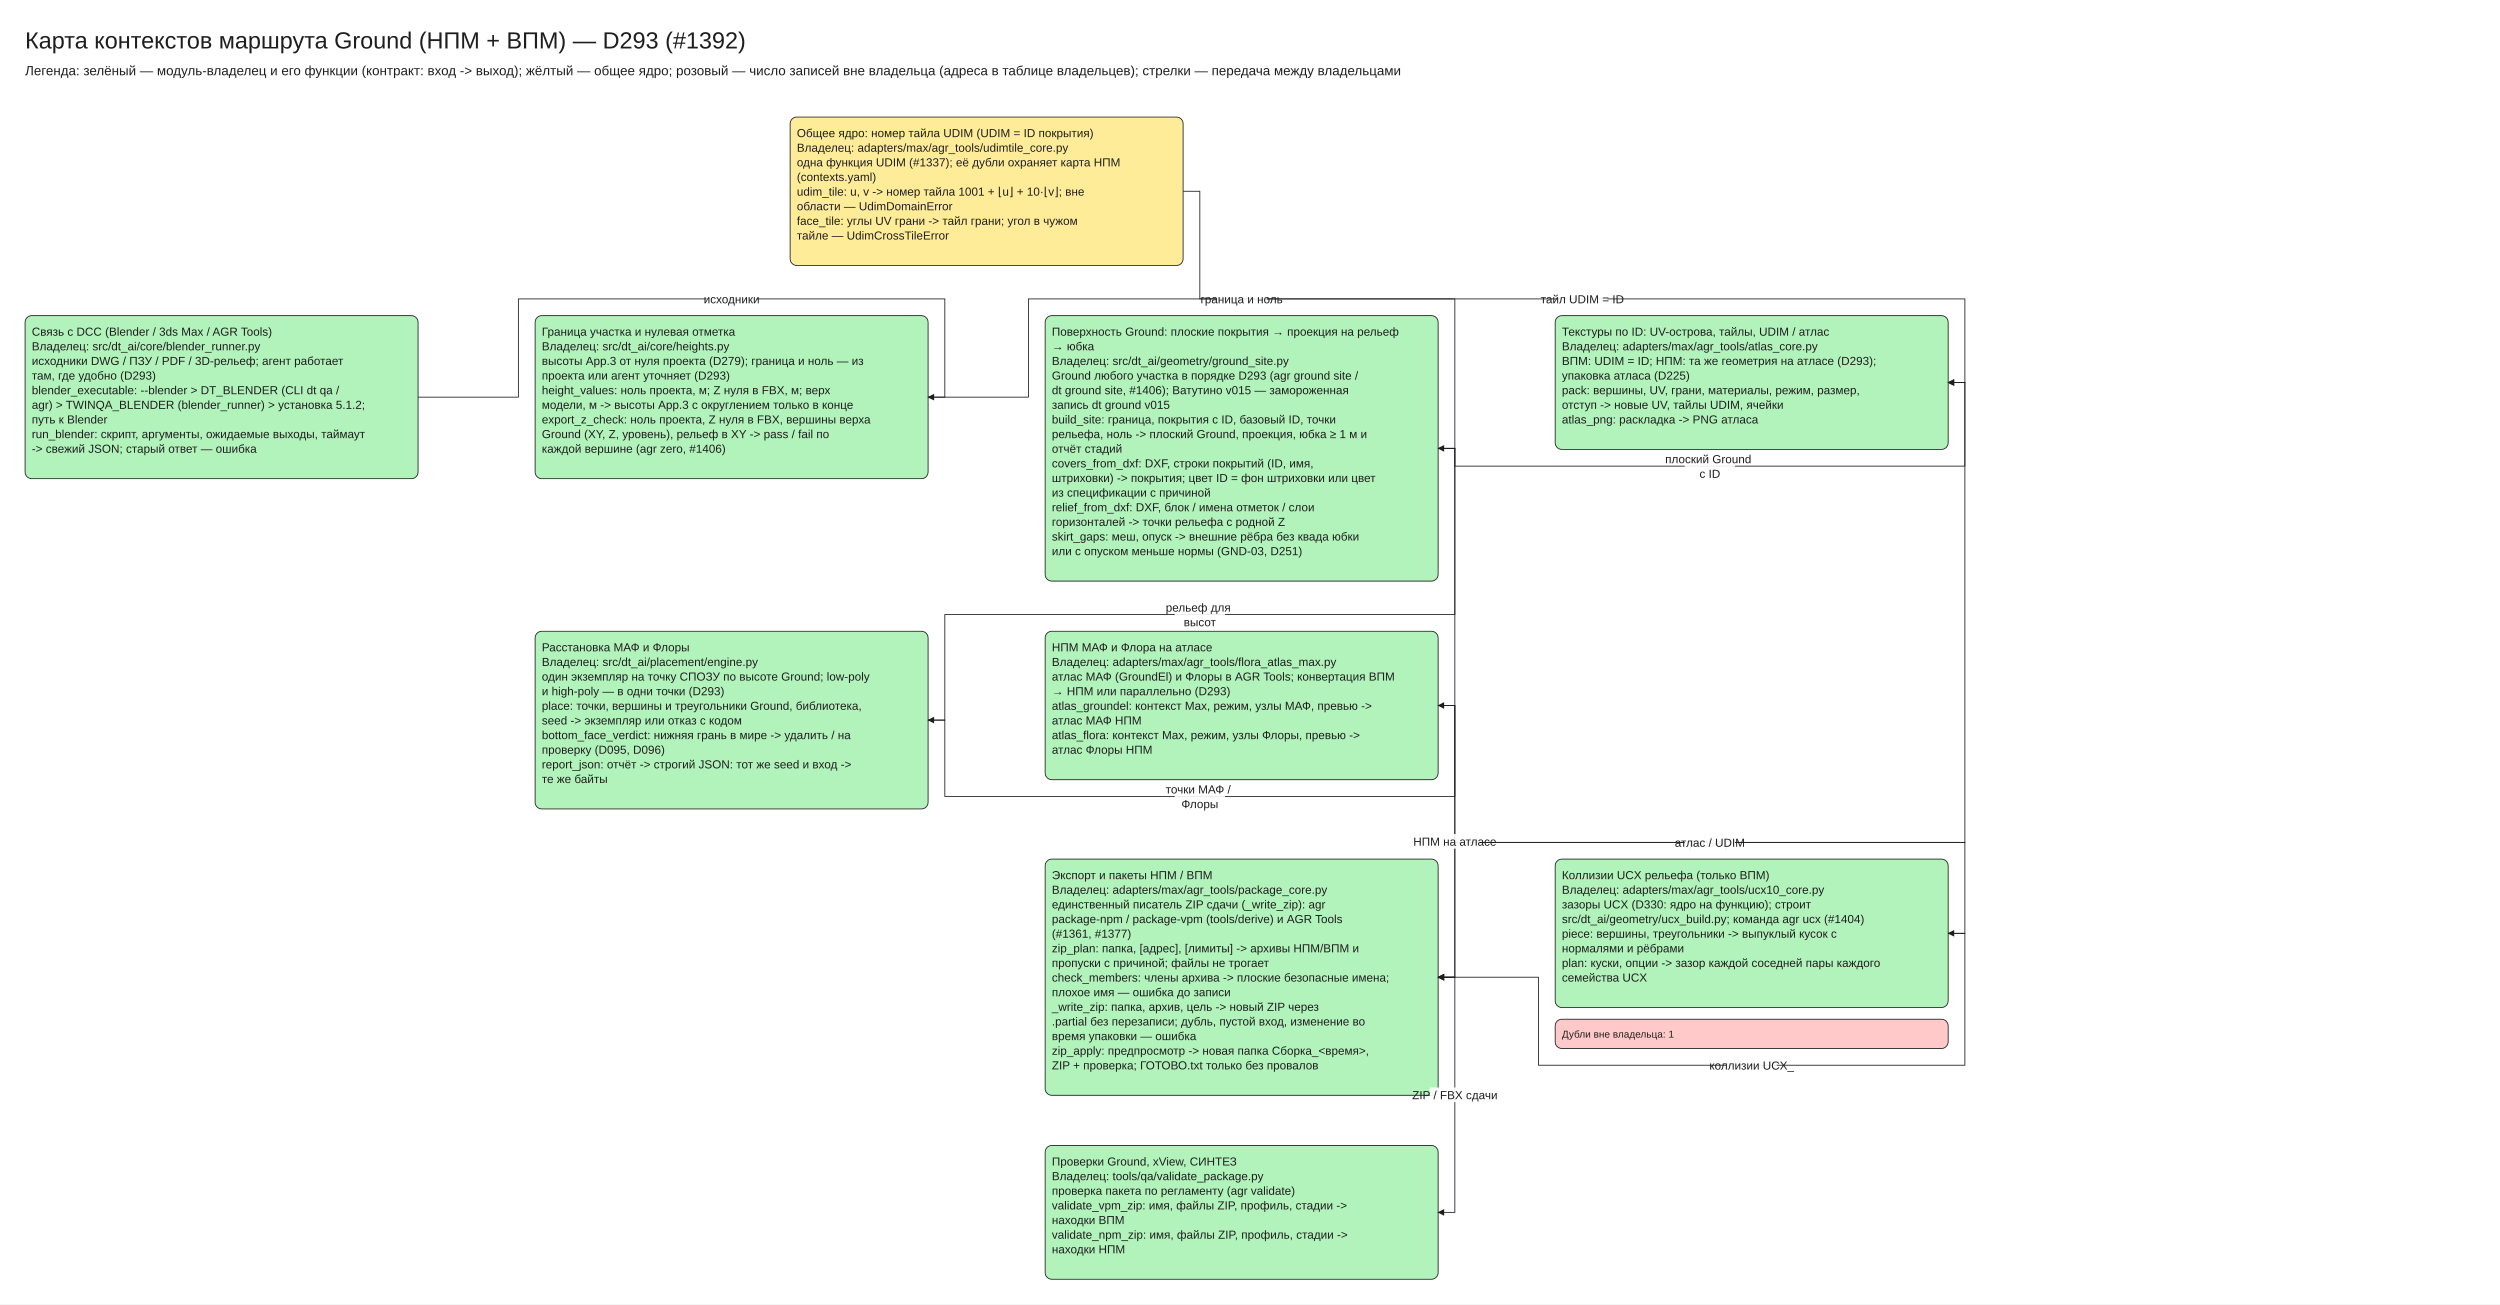
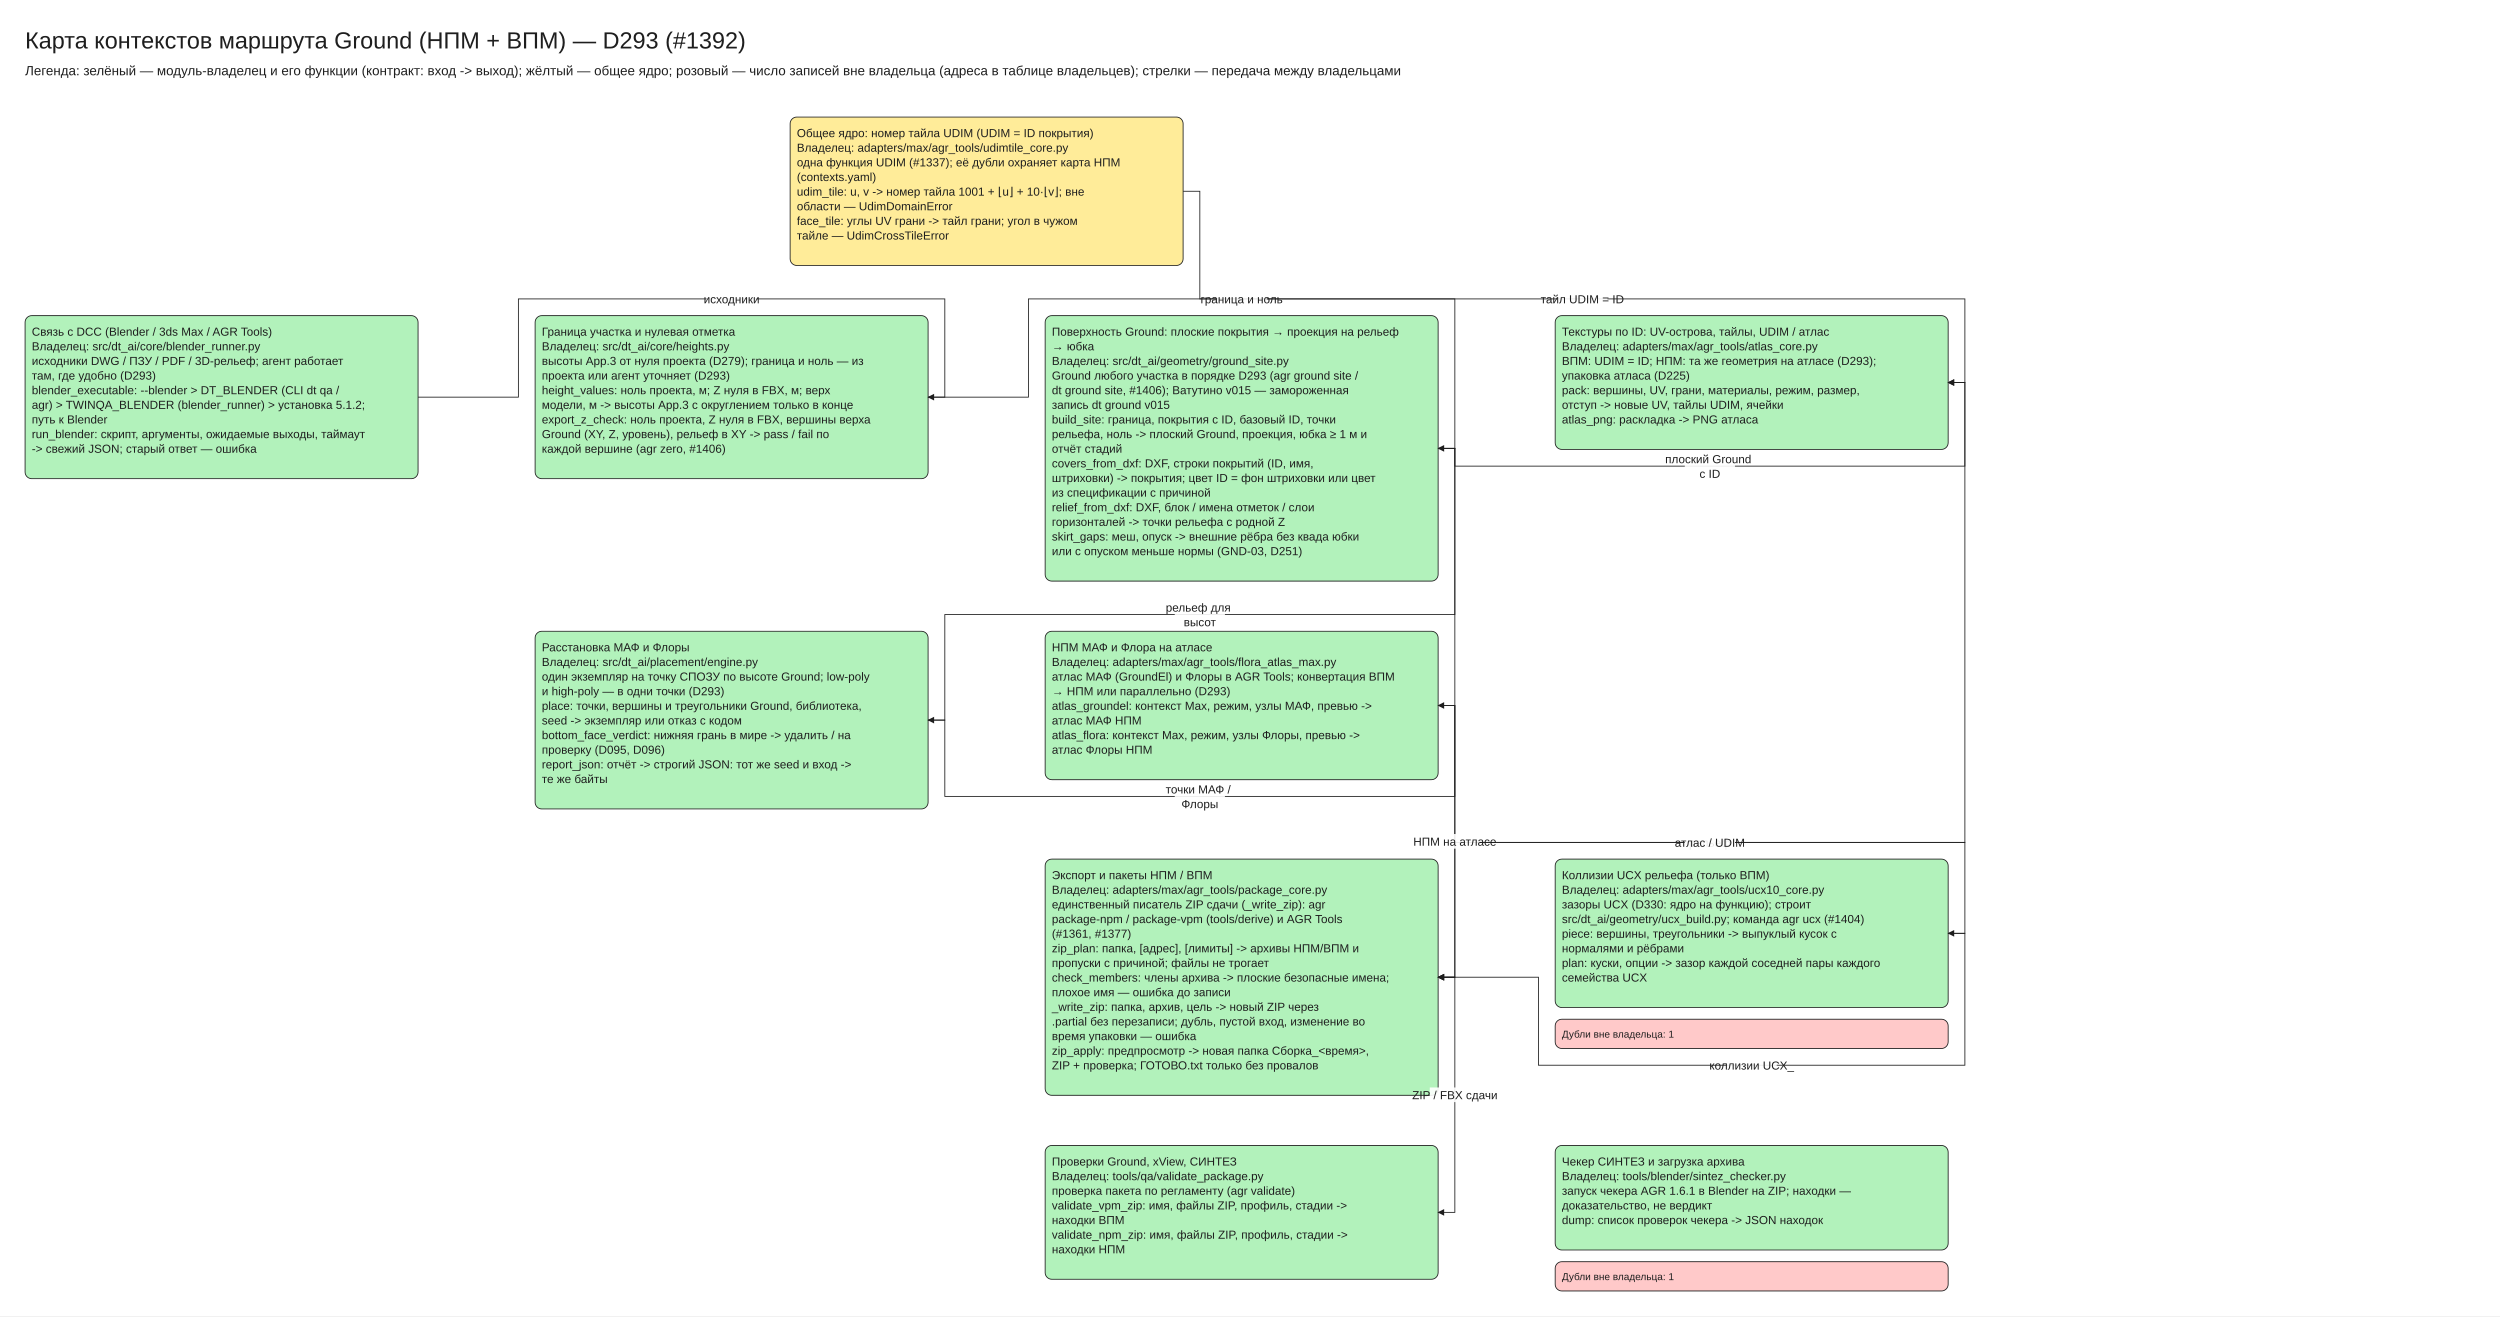
- <svg xmlns="http://www.w3.org/2000/svg" viewBox="10 -30 2990 1560" width="2990" height="1560" font-family="Segoe UI, Arial, sans-serif">
+ <svg xmlns="http://www.w3.org/2000/svg" viewBox="10 -30 2990 1574" width="2990" height="1574" font-family="Segoe UI, Arial, sans-serif">
  <defs>
    <marker id="arrow" viewBox="0 0 10 10" refX="9" refY="5" markerWidth="8" markerHeight="8" orient="auto-start-reverse">
      <path d="M0,0 L10,5 L0,10 z" fill="#1e1e1e" />
    </marker>
  </defs>
-   <rect x="10" y="-30" width="2990" height="1560" fill="#ffffff" />
+   <rect x="10" y="-30" width="2990" height="1574" fill="#ffffff" />
  <rect x="955.0" y="110" width="470" height="177.5" rx="8" fill="#ffec99" stroke="#1e1e1e" />
  <rect x="40.0" y="347.5" width="470" height="195.0" rx="8" fill="#b2f2bb" stroke="#1e1e1e" />
  <rect x="650.0" y="347.5" width="470" height="195.0" rx="8" fill="#b2f2bb" stroke="#1e1e1e" />
  <rect x="1260.0" y="347.5" width="470" height="317.5" rx="8" fill="#b2f2bb" stroke="#1e1e1e" />
  <rect x="1870.0" y="347.5" width="470" height="160.0" rx="8" fill="#b2f2bb" stroke="#1e1e1e" />
  <rect x="1260.0" y="725.0" width="470" height="177.5" rx="8" fill="#b2f2bb" stroke="#1e1e1e" />
  <rect x="650.0" y="725.0" width="470" height="212.5" rx="8" fill="#b2f2bb" stroke="#1e1e1e" />
  <rect x="1260.0" y="997.5" width="470" height="282.5" rx="8" fill="#b2f2bb" stroke="#1e1e1e" />
  <rect x="1870.0" y="997.5" width="470" height="177.5" rx="8" fill="#b2f2bb" stroke="#1e1e1e" />
  <rect x="1870.0" y="1189.0" width="470" height="35.0" rx="8" fill="#ffc9c9" stroke="#1e1e1e" />
+   <rect x="1870.0" y="1340.0" width="470" height="125.0" rx="8" fill="#b2f2bb" stroke="#1e1e1e" />
+   <rect x="1870.0" y="1479.0" width="470" height="35.0" rx="8" fill="#ffc9c9" stroke="#1e1e1e" />
  <rect x="1260.0" y="1340.0" width="470" height="160.0" rx="8" fill="#b2f2bb" stroke="#1e1e1e" />
  <polyline points="510.0,445.0 630.0,445.0 630.0,327.5 1140.0,327.5 1140.0,445.0 1120.0,445.0" fill="none" stroke="#1e1e1e" marker-end="url(#arrow)" />
  <polyline points="1120.0,445.0 1240.0,445.0 1240.0,327.5 1750.0,327.5 1750.0,506.25 1730.0,506.25" fill="none" stroke="#1e1e1e" marker-end="url(#arrow)" />
  <polyline points="1730.0,506.25 1750.0,506.25 1750.0,527.5 2360.0,527.5 2360.0,427.5 2340.0,427.5" fill="none" stroke="#1e1e1e" marker-end="url(#arrow)" />
  <polyline points="1425.0,198.75 1445.0,198.75 1445.0,327.5 2360.0,327.5 2360.0,427.5 2340.0,427.5" fill="none" stroke="#1e1e1e" marker-end="url(#arrow)" />
  <polyline points="1730.0,506.25 1750.0,506.25 1750.0,705.0 1140.0,705.0 1140.0,831.25 1120.0,831.25" fill="none" stroke="#1e1e1e" marker-end="url(#arrow)" />
  <polyline points="1730.0,506.25 1750.0,506.25 1750.0,977.5 2360.0,977.5 2360.0,1086.25 2340.0,1086.25" fill="none" stroke="#1e1e1e" marker-end="url(#arrow)" />
  <polyline points="1120.0,831.25 1140.0,831.25 1140.0,922.5 1750.0,922.5 1750.0,813.75 1730.0,813.75" fill="none" stroke="#1e1e1e" marker-end="url(#arrow)" />
  <polyline points="1730.0,813.75 1750.0,813.75 1750.0,1138.75 1730.0,1138.75" fill="none" stroke="#1e1e1e" marker-end="url(#arrow)" />
  <polyline points="2340.0,427.5 2360.0,427.5 2360.0,977.5 1750.0,977.5 1750.0,1138.75 1730.0,1138.75" fill="none" stroke="#1e1e1e" marker-end="url(#arrow)" />
  <polyline points="2340.0,1086.25 2360.0,1086.25 2360.0,1244.0 1850.0,1244.0 1850.0,1138.75 1730.0,1138.75" fill="none" stroke="#1e1e1e" marker-end="url(#arrow)" />
  <polyline points="1730.0,1138.75 1750.0,1138.75 1750.0,1420.0 1730.0,1420.0" fill="none" stroke="#1e1e1e" marker-end="url(#arrow)" />
  <text x="40" y="0" font-size="28" text-anchor="start" fill="#1e1e1e">
    <tspan x="40" dy="28">Карта контекстов маршрута Ground (НПМ + ВПМ) — D293 (#1392)</tspan>
  </text>
  <text x="40" y="44" font-size="16" text-anchor="start" fill="#1e1e1e">
    <tspan x="40" dy="16">Легенда: зелёный — модуль-владелец и его функции (контракт: вход -&gt; выход); жёлтый — общее ядро; розовый — число записей вне владельца (адреса в таблице владельцев); стрелки — передача между владельцами</tspan>
  </text>
  <text x="963.0" y="120.0" font-size="14" text-anchor="start" fill="#1e1e1e">
    <tspan x="963.0" dy="14">Общее ядро: номер тайла UDIM (UDIM = ID покрытия)</tspan>
    <tspan x="963.0" dy="17.5">Владелец: adapters/max/agr_tools/udimtile_core.py</tspan>
    <tspan x="963.0" dy="17.5">одна функция UDIM (#1337); её дубли охраняет карта НПМ</tspan>
    <tspan x="963.0" dy="17.5">(contexts.yaml)</tspan>
    <tspan x="963.0" dy="17.5" />
    <tspan x="963.0" dy="17.5">udim_tile: u, v -&gt; номер тайла 1001 + ⌊u⌋ + 10·⌊v⌋; вне</tspan>
    <tspan x="963.0" dy="17.5">области — UdimDomainError</tspan>
    <tspan x="963.0" dy="17.5">face_tile: углы UV грани -&gt; тайл грани; угол в чужом</tspan>
    <tspan x="963.0" dy="17.5">тайле — UdimCrossTileError</tspan>
  </text>
  <text x="48.0" y="357.5" font-size="14" text-anchor="start" fill="#1e1e1e">
    <tspan x="48.0" dy="14">Связь с DCC (Blender / 3ds Max / AGR Tools)</tspan>
    <tspan x="48.0" dy="17.5">Владелец: src/dt_ai/core/blender_runner.py</tspan>
    <tspan x="48.0" dy="17.5">исходники DWG / ПЗУ / PDF / 3D-рельеф; агент работает</tspan>
    <tspan x="48.0" dy="17.5">там, где удобно (D293)</tspan>
    <tspan x="48.0" dy="17.5" />
    <tspan x="48.0" dy="17.5">blender_executable: --blender &gt; DT_BLENDER (CLI dt qa /</tspan>
    <tspan x="48.0" dy="17.5">agr) &gt; TWINQA_BLENDER (blender_runner) &gt; установка 5.1.2;</tspan>
    <tspan x="48.0" dy="17.5">путь к Blender</tspan>
    <tspan x="48.0" dy="17.5">run_blender: скрипт, аргументы, ожидаемые выходы, таймаут</tspan>
    <tspan x="48.0" dy="17.5">-&gt; свежий JSON; старый ответ — ошибка</tspan>
  </text>
  <text x="658.0" y="357.5" font-size="14" text-anchor="start" fill="#1e1e1e">
    <tspan x="658.0" dy="14">Граница участка и нулевая отметка</tspan>
    <tspan x="658.0" dy="17.5">Владелец: src/dt_ai/core/heights.py</tspan>
    <tspan x="658.0" dy="17.5">высоты App.3 от нуля проекта (D279); граница и ноль — из</tspan>
    <tspan x="658.0" dy="17.5">проекта или агент уточняет (D293)</tspan>
    <tspan x="658.0" dy="17.5" />
    <tspan x="658.0" dy="17.5">height_values: ноль проекта, м; Z нуля в FBX, м; верх</tspan>
    <tspan x="658.0" dy="17.5">модели, м -&gt; высоты App.3 с округлением только в конце</tspan>
    <tspan x="658.0" dy="17.5">export_z_check: ноль проекта, Z нуля в FBX, вершины верха</tspan>
    <tspan x="658.0" dy="17.5">Ground (XY, Z, уровень), рельеф в XY -&gt; pass / fail по</tspan>
    <tspan x="658.0" dy="17.5">каждой вершине (agr zero, #1406)</tspan>
  </text>
  <text x="1268.0" y="357.5" font-size="14" text-anchor="start" fill="#1e1e1e">
    <tspan x="1268.0" dy="14">Поверхность Ground: плоские покрытия → проекция на рельеф</tspan>
    <tspan x="1268.0" dy="17.5">→ юбка</tspan>
    <tspan x="1268.0" dy="17.5">Владелец: src/dt_ai/geometry/ground_site.py</tspan>
    <tspan x="1268.0" dy="17.5">Ground любого участка в порядке D293 (agr ground site /</tspan>
    <tspan x="1268.0" dy="17.5">dt ground site, #1406); Ватутино v015 — замороженная</tspan>
    <tspan x="1268.0" dy="17.5">запись dt ground v015</tspan>
    <tspan x="1268.0" dy="17.5" />
    <tspan x="1268.0" dy="17.5">build_site: граница, покрытия с ID, базовый ID, точки</tspan>
    <tspan x="1268.0" dy="17.5">рельефа, ноль -&gt; плоский Ground, проекция, юбка ≥ 1 м и</tspan>
    <tspan x="1268.0" dy="17.5">отчёт стадий</tspan>
    <tspan x="1268.0" dy="17.5">covers_from_dxf: DXF, строки покрытий (ID, имя,</tspan>
    <tspan x="1268.0" dy="17.5">штриховки) -&gt; покрытия; цвет ID = фон штриховки или цвет</tspan>
    <tspan x="1268.0" dy="17.5">из спецификации с причиной</tspan>
    <tspan x="1268.0" dy="17.5">relief_from_dxf: DXF, блок / имена отметок / слои</tspan>
    <tspan x="1268.0" dy="17.5">горизонталей -&gt; точки рельефа с родной Z</tspan>
    <tspan x="1268.0" dy="17.5">skirt_gaps: меш, опуск -&gt; внешние рёбра без квада юбки</tspan>
    <tspan x="1268.0" dy="17.5">или с опуском меньше нормы (GND-03, D251)</tspan>
  </text>
  <text x="1878.0" y="357.5" font-size="14" text-anchor="start" fill="#1e1e1e">
    <tspan x="1878.0" dy="14">Текстуры по ID: UV-острова, тайлы, UDIM / атлас</tspan>
    <tspan x="1878.0" dy="17.5">Владелец: adapters/max/agr_tools/atlas_core.py</tspan>
    <tspan x="1878.0" dy="17.5">ВПМ: UDIM = ID; НПМ: та же геометрия на атласе (D293);</tspan>
    <tspan x="1878.0" dy="17.5">упаковка атласа (D225)</tspan>
    <tspan x="1878.0" dy="17.5" />
    <tspan x="1878.0" dy="17.5">pack: вершины, UV, грани, материалы, режим, размер,</tspan>
    <tspan x="1878.0" dy="17.5">отступ -&gt; новые UV, тайлы UDIM, ячейки</tspan>
    <tspan x="1878.0" dy="17.5">atlas_png: раскладка -&gt; PNG атласа</tspan>
  </text>
  <text x="1268.0" y="735.0" font-size="14" text-anchor="start" fill="#1e1e1e">
    <tspan x="1268.0" dy="14">НПМ МАФ и Флора на атласе</tspan>
    <tspan x="1268.0" dy="17.5">Владелец: adapters/max/agr_tools/flora_atlas_max.py</tspan>
    <tspan x="1268.0" dy="17.5">атлас МАФ (GroundEl) и Флоры в AGR Tools; конвертация ВПМ</tspan>
    <tspan x="1268.0" dy="17.5">→ НПМ или параллельно (D293)</tspan>
    <tspan x="1268.0" dy="17.5" />
    <tspan x="1268.0" dy="17.5">atlas_groundel: контекст Max, режим, узлы МАФ, превью -&gt;</tspan>
    <tspan x="1268.0" dy="17.5">атлас МАФ НПМ</tspan>
    <tspan x="1268.0" dy="17.5">atlas_flora: контекст Max, режим, узлы Флоры, превью -&gt;</tspan>
    <tspan x="1268.0" dy="17.5">атлас Флоры НПМ</tspan>
  </text>
  <text x="658.0" y="735.0" font-size="14" text-anchor="start" fill="#1e1e1e">
    <tspan x="658.0" dy="14">Расстановка МАФ и Флоры</tspan>
    <tspan x="658.0" dy="17.5">Владелец: src/dt_ai/placement/engine.py</tspan>
    <tspan x="658.0" dy="17.5">один экземпляр на точку СПОЗУ по высоте Ground; low-poly</tspan>
    <tspan x="658.0" dy="17.5">и high-poly — в одни точки (D293)</tspan>
    <tspan x="658.0" dy="17.5" />
    <tspan x="658.0" dy="17.5">place: точки, вершины и треугольники Ground, библиотека,</tspan>
    <tspan x="658.0" dy="17.5">seed -&gt; экземпляр или отказ с кодом</tspan>
    <tspan x="658.0" dy="17.5">bottom_face_verdict: нижняя грань в мире -&gt; удалить / на</tspan>
    <tspan x="658.0" dy="17.5">проверку (D095, D096)</tspan>
    <tspan x="658.0" dy="17.5">report_json: отчёт -&gt; строгий JSON: тот же seed и вход -&gt;</tspan>
    <tspan x="658.0" dy="17.5">те же байты</tspan>
  </text>
  <text x="1268.0" y="1007.5" font-size="14" text-anchor="start" fill="#1e1e1e">
    <tspan x="1268.0" dy="14">Экспорт и пакеты НПМ / ВПМ</tspan>
    <tspan x="1268.0" dy="17.5">Владелец: adapters/max/agr_tools/package_core.py</tspan>
    <tspan x="1268.0" dy="17.5">единственный писатель ZIP сдачи (_write_zip): agr</tspan>
    <tspan x="1268.0" dy="17.5">package-npm / package-vpm (tools/derive) и AGR Tools</tspan>
    <tspan x="1268.0" dy="17.5">(#1361, #1377)</tspan>
    <tspan x="1268.0" dy="17.5" />
    <tspan x="1268.0" dy="17.5">zip_plan: папка, [адрес], [лимиты] -&gt; архивы НПМ/ВПМ и</tspan>
    <tspan x="1268.0" dy="17.5">пропуски с причиной; файлы не трогает</tspan>
    <tspan x="1268.0" dy="17.5">check_members: члены архива -&gt; плоские безопасные имена;</tspan>
    <tspan x="1268.0" dy="17.5">плохое имя — ошибка до записи</tspan>
    <tspan x="1268.0" dy="17.5">_write_zip: папка, архив, цель -&gt; новый ZIP через</tspan>
    <tspan x="1268.0" dy="17.5">.partial без перезаписи; дубль, пустой вход, изменение во</tspan>
    <tspan x="1268.0" dy="17.5">время упаковки — ошибка</tspan>
    <tspan x="1268.0" dy="17.5">zip_apply: предпросмотр -&gt; новая папка Сборка_&lt;время&gt;,</tspan>
    <tspan x="1268.0" dy="17.5">ZIP + проверка; ГОТОВО.txt только без провалов</tspan>
  </text>
  <text x="1878.0" y="1007.5" font-size="14" text-anchor="start" fill="#1e1e1e">
    <tspan x="1878.0" dy="14">Коллизии UCX рельефа (только ВПМ)</tspan>
    <tspan x="1878.0" dy="17.5">Владелец: adapters/max/agr_tools/ucx10_core.py</tspan>
    <tspan x="1878.0" dy="17.5">зазоры UCX (D330: ядро на функцию); строит</tspan>
    <tspan x="1878.0" dy="17.5">src/dt_ai/geometry/ucx_build.py; команда agr ucx (#1404)</tspan>
    <tspan x="1878.0" dy="17.5" />
    <tspan x="1878.0" dy="17.5">piece: вершины, треугольники -&gt; выпуклый кусок с</tspan>
    <tspan x="1878.0" dy="17.5">нормалями и рёбрами</tspan>
    <tspan x="1878.0" dy="17.5">plan: куски, опции -&gt; зазор каждой соседней пары каждого</tspan>
    <tspan x="1878.0" dy="17.5">семейства UCX</tspan>
  </text>
  <text x="1878.0" y="1199.0" font-size="12" text-anchor="start" fill="#1e1e1e">
    <tspan x="1878.0" dy="12">Дубли вне владельца: 1</tspan>
  </text>
+   <text x="1878.0" y="1350.0" font-size="14" text-anchor="start" fill="#1e1e1e">
+     <tspan x="1878.0" dy="14">Чекер СИНТЕЗ и загрузка архива</tspan>
+     <tspan x="1878.0" dy="17.5">Владелец: tools/blender/sintez_checker.py</tspan>
+     <tspan x="1878.0" dy="17.5">запуск чекера AGR 1.6.1 в Blender на ZIP; находки —</tspan>
+     <tspan x="1878.0" dy="17.5">доказательство, не вердикт</tspan>
+     <tspan x="1878.0" dy="17.5" />
+     <tspan x="1878.0" dy="17.5">dump: список проверок чекера -&gt; JSON находок</tspan>
+   </text>
+   <text x="1878.0" y="1489.0" font-size="12" text-anchor="start" fill="#1e1e1e">
+     <tspan x="1878.0" dy="12">Дубли вне владельца: 1</tspan>
+   </text>
  <text x="1268.0" y="1350.0" font-size="14" text-anchor="start" fill="#1e1e1e">
    <tspan x="1268.0" dy="14">Проверки Ground, xView, СИНТЕЗ</tspan>
    <tspan x="1268.0" dy="17.5">Владелец: tools/qa/validate_package.py</tspan>
    <tspan x="1268.0" dy="17.5">проверка пакета по регламенту (agr validate)</tspan>
    <tspan x="1268.0" dy="17.5" />
    <tspan x="1268.0" dy="17.5">validate_vpm_zip: имя, файлы ZIP, профиль, стадии -&gt;</tspan>
    <tspan x="1268.0" dy="17.5">находки ВПМ</tspan>
    <tspan x="1268.0" dy="17.5">validate_npm_zip: имя, файлы ZIP, профиль, стадии -&gt;</tspan>
    <tspan x="1268.0" dy="17.5">находки НПМ</tspan>
  </text>
  <rect x="855.0" y="318.75" width="60" height="17.5" fill="#ffffff" opacity="0.9" />
  <text x="885.0" y="318.75" font-size="14" text-anchor="middle" fill="#1e1e1e">
    <tspan x="885.0" dy="14">исходники</tspan>
  </text>
  <rect x="1465.0" y="318.75" width="60" height="17.5" fill="#ffffff" opacity="0.9" />
  <text x="1495.0" y="318.75" font-size="14" text-anchor="middle" fill="#1e1e1e">
    <tspan x="1495.0" dy="14">граница и ноль</tspan>
  </text>
  <rect x="2025.0" y="510.0" width="60" height="35.0" fill="#ffffff" opacity="0.9" />
  <text x="2055.0" y="510.0" font-size="14" text-anchor="middle" fill="#1e1e1e">
    <tspan x="2055.0" dy="14">плоский Ground</tspan>
    <tspan x="2055.0" dy="17.5">с ID</tspan>
  </text>
  <rect x="1872.5" y="318.75" width="60" height="17.5" fill="#ffffff" opacity="0.9" />
  <text x="1902.5" y="318.75" font-size="14" text-anchor="middle" fill="#1e1e1e">
    <tspan x="1902.5" dy="14">тайл UDIM = ID</tspan>
  </text>
  <rect x="1415.0" y="687.5" width="60" height="35.0" fill="#ffffff" opacity="0.9" />
  <text x="1445.0" y="687.5" font-size="14" text-anchor="middle" fill="#1e1e1e">
    <tspan x="1445.0" dy="14">рельеф для</tspan>
    <tspan x="1445.0" dy="17.5">высот</tspan>
  </text>
  <rect x="2025.0" y="968.75" width="60" height="17.5" fill="#ffffff" opacity="0.9" />
  <text x="2055.0" y="968.75" font-size="14" text-anchor="middle" fill="#1e1e1e">
    <tspan x="2055.0" dy="14">рельеф</tspan>
  </text>
  <rect x="1415.0" y="905.0" width="60" height="35.0" fill="#ffffff" opacity="0.9" />
  <text x="1445.0" y="905.0" font-size="14" text-anchor="middle" fill="#1e1e1e">
    <tspan x="1445.0" dy="14">точки МАФ /</tspan>
    <tspan x="1445.0" dy="17.5">Флоры</tspan>
  </text>
  <rect x="1720.0" y="967.5" width="60" height="17.5" fill="#ffffff" opacity="0.9" />
  <text x="1750.0" y="967.5" font-size="14" text-anchor="middle" fill="#1e1e1e">
    <tspan x="1750.0" dy="14">НПМ на атласе</tspan>
  </text>
  <rect x="2025.0" y="968.75" width="60" height="17.5" fill="#ffffff" opacity="0.9" />
  <text x="2055.0" y="968.75" font-size="14" text-anchor="middle" fill="#1e1e1e">
    <tspan x="2055.0" dy="14">атлас / UDIM</tspan>
  </text>
  <rect x="2075.0" y="1235.25" width="60" height="17.5" fill="#ffffff" opacity="0.9" />
  <text x="2105.0" y="1235.25" font-size="14" text-anchor="middle" fill="#1e1e1e">
    <tspan x="2105.0" dy="14">коллизии UCX_</tspan>
  </text>
  <rect x="1720.0" y="1270.62" width="60" height="17.5" fill="#ffffff" opacity="0.9" />
  <text x="1750.0" y="1270.62" font-size="14" text-anchor="middle" fill="#1e1e1e">
    <tspan x="1750.0" dy="14">ZIP / FBX сдачи</tspan>
  </text>
</svg>
